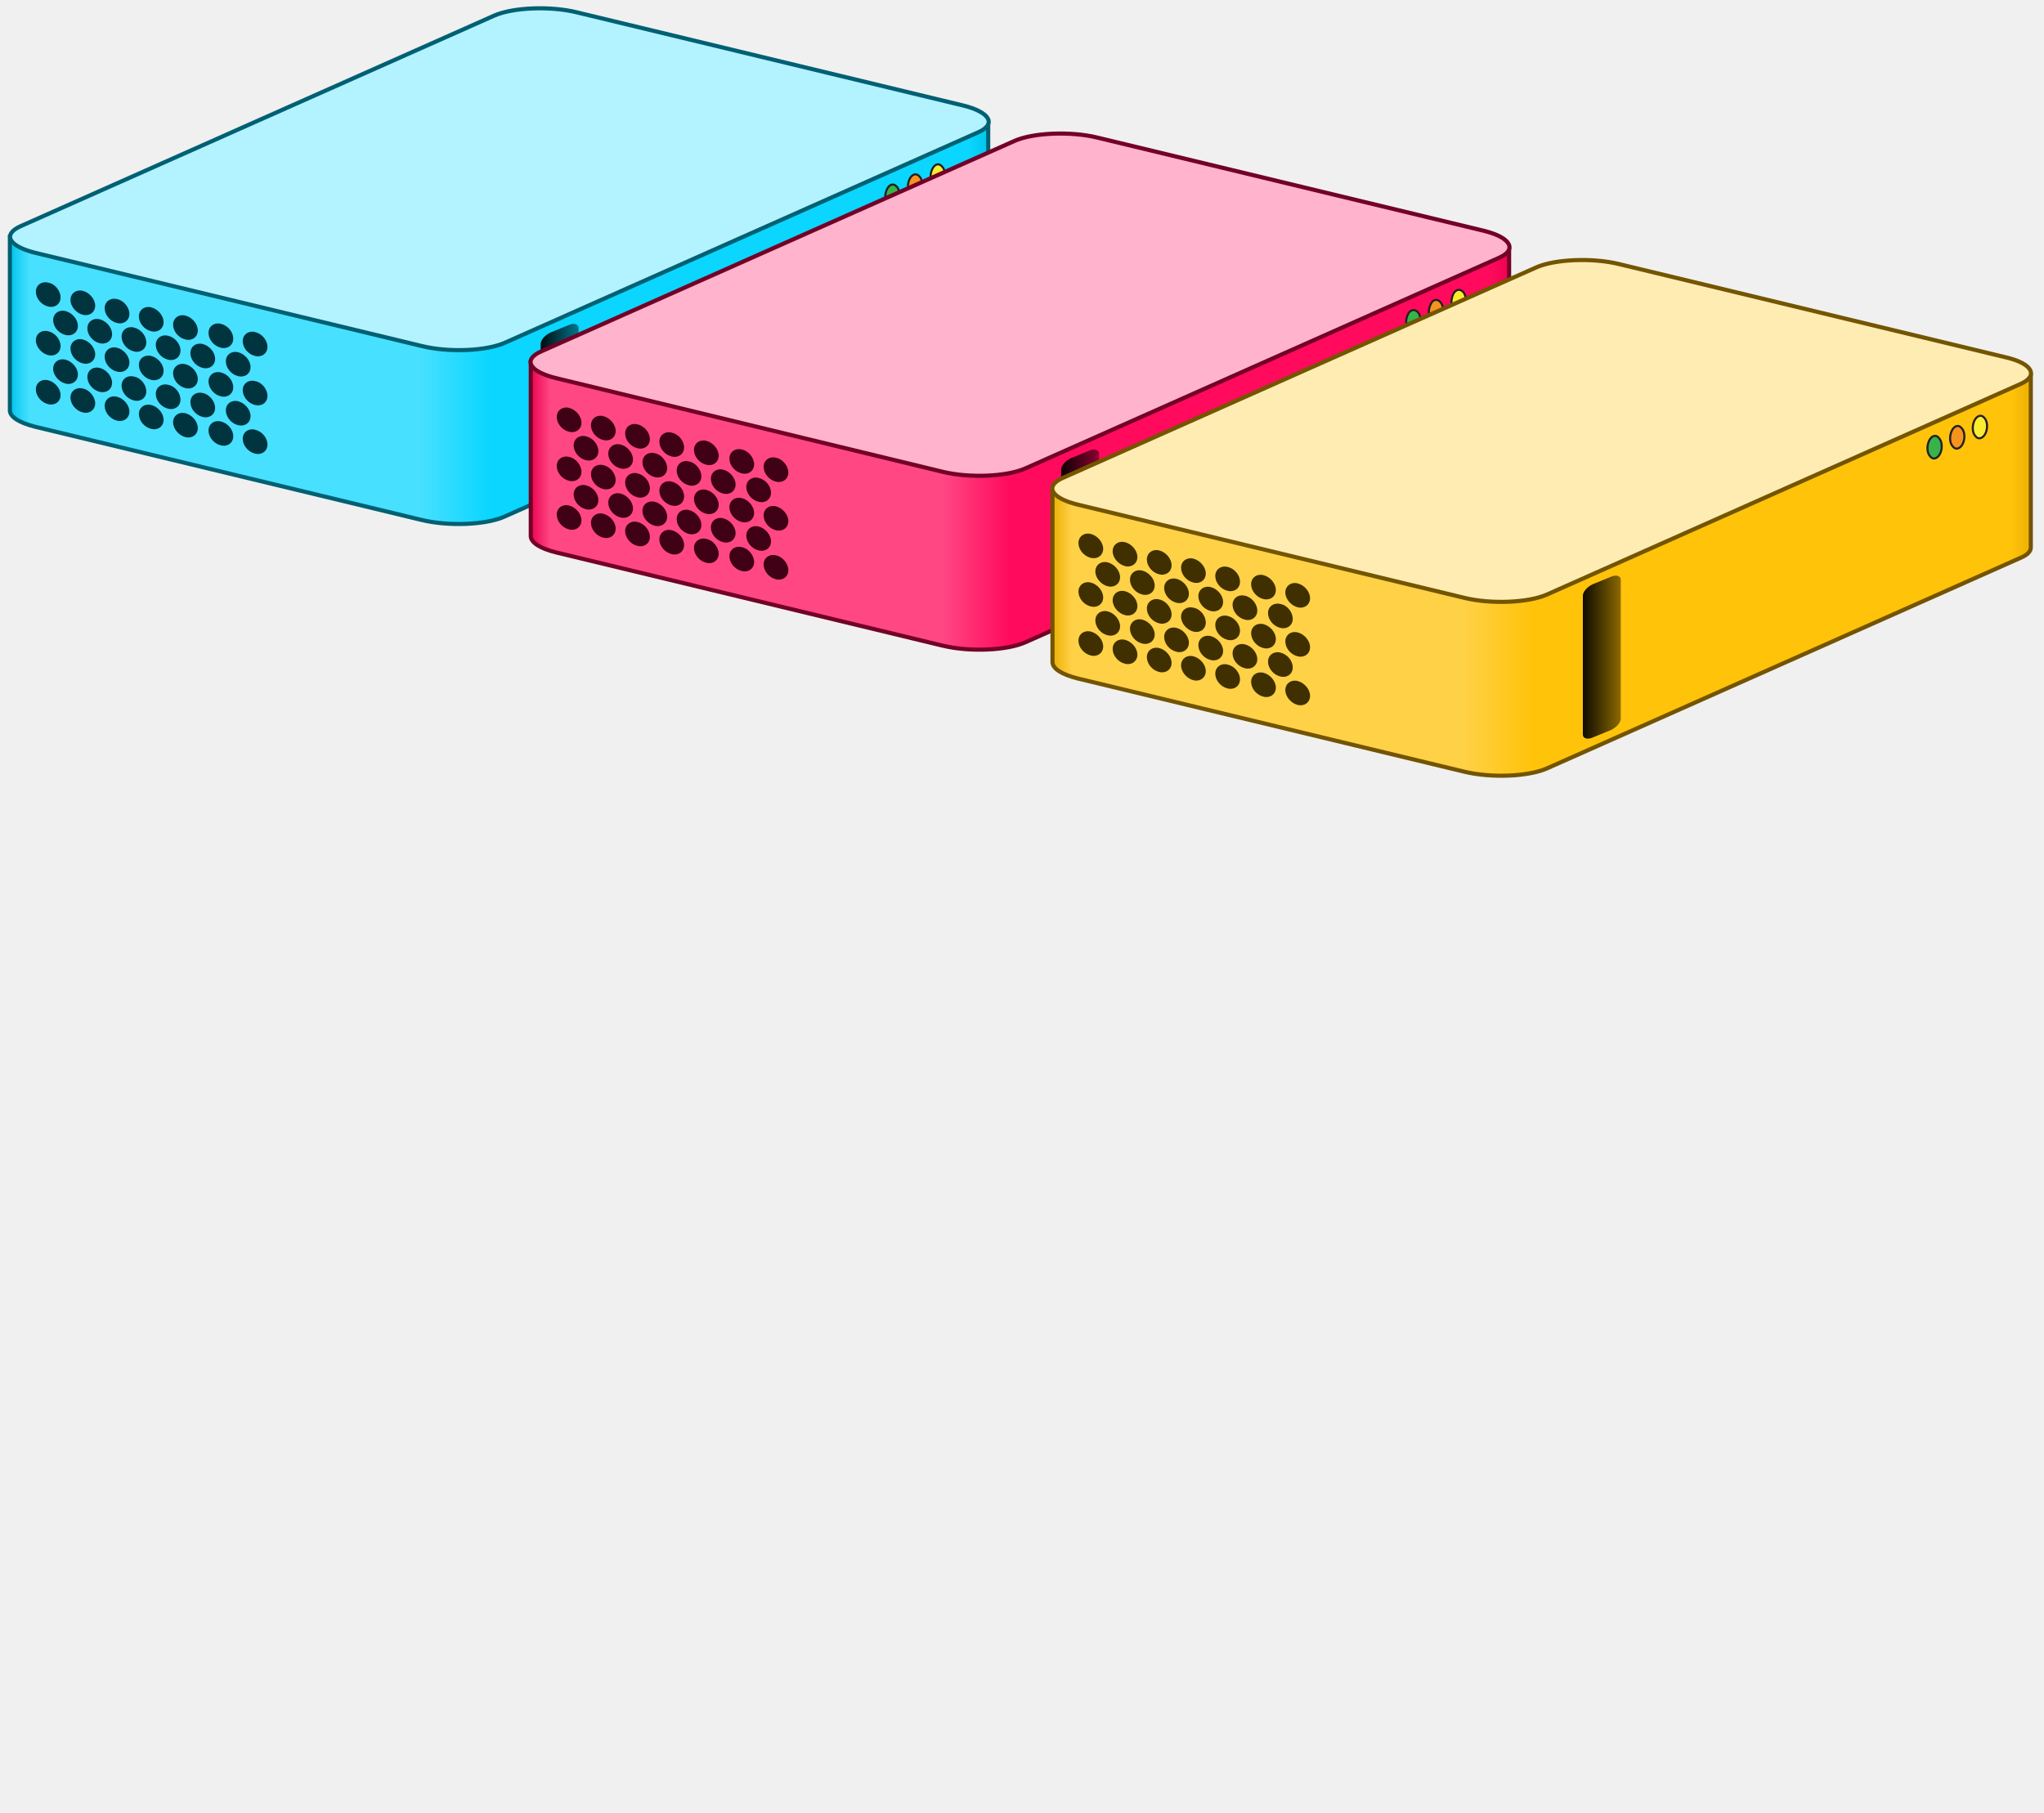
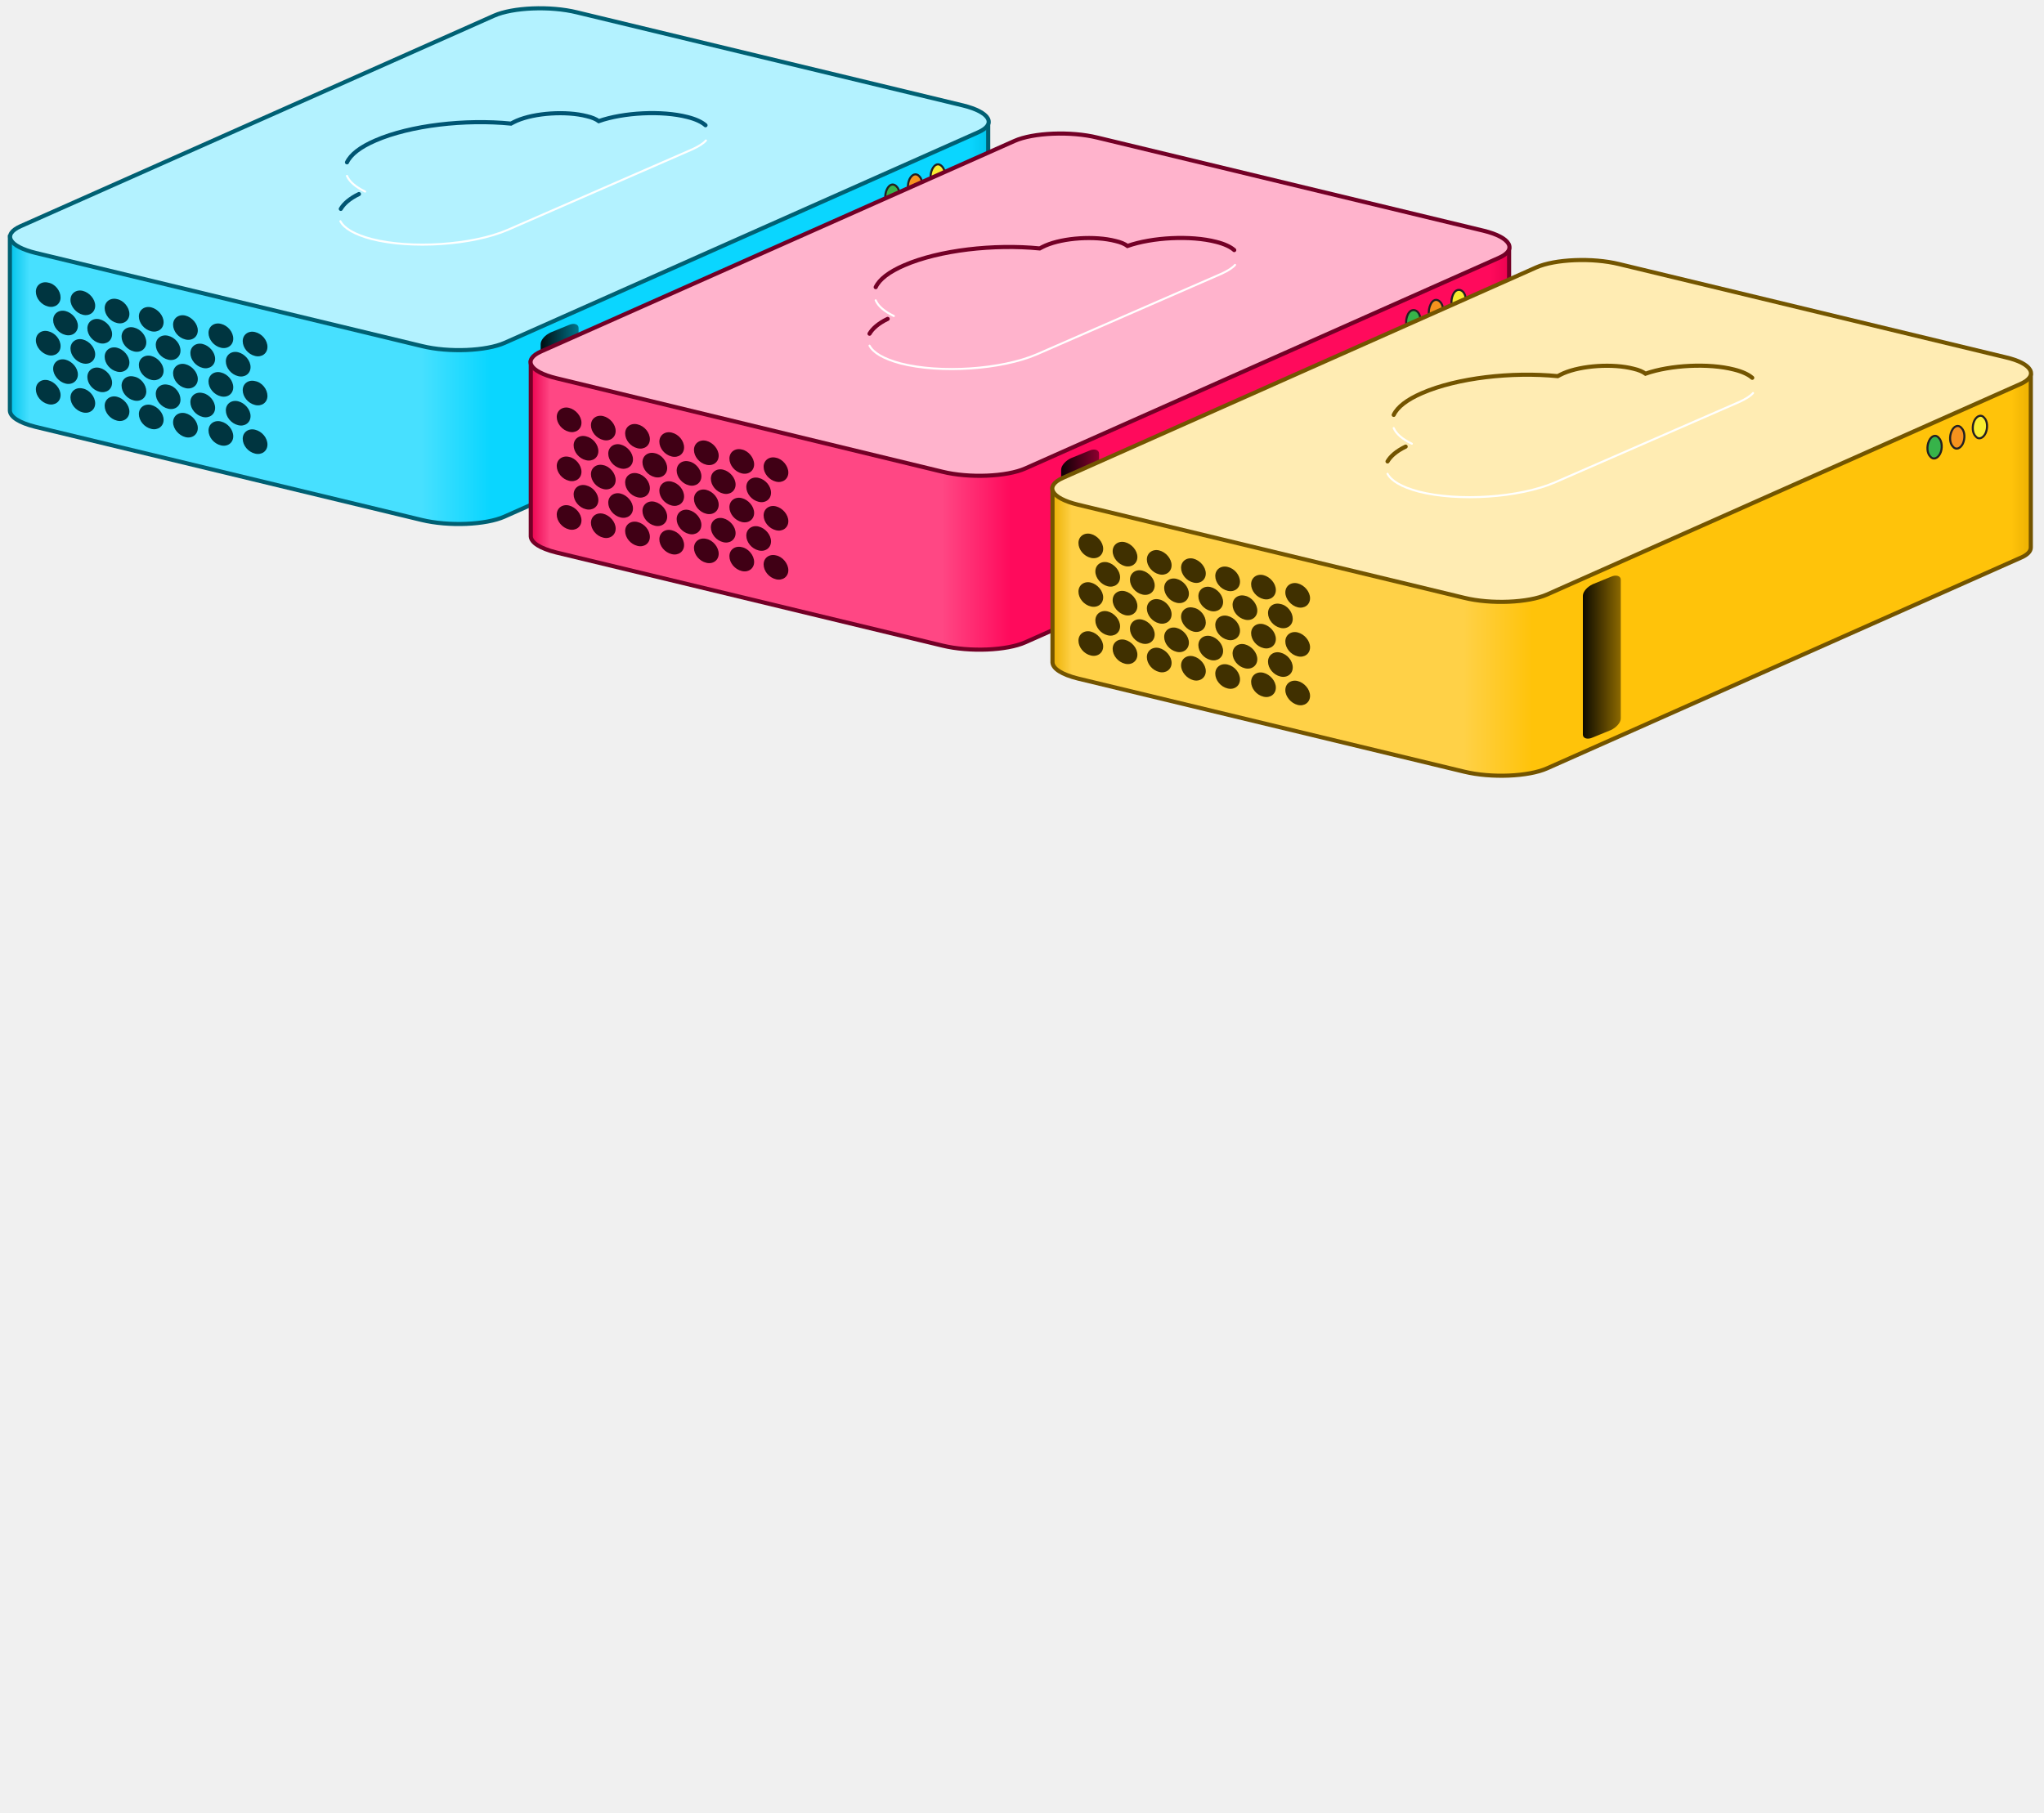
<svg xmlns="http://www.w3.org/2000/svg" version="1.1" x="0px" y="0px" viewBox="0 0 496 440" style="enable-background:new 0 0 496 440;" xml:space="preserve">
  <style type="text/css">
	.st4{fill:url(#SVGID_3_);stroke:#006073;stroke-miterlimit:10;}
	.st5{fill:#B3F2FF;stroke:#006073;stroke-miterlimit:10;}
	.st6{fill:#F9EC31;stroke:#231F20;stroke-width:0.5;stroke-miterlimit:10;}
	.st7{fill:#F6921E;stroke:#231F20;stroke-width:0.5;stroke-miterlimit:10;}
	.st8{fill:#37B34A;stroke:#231F20;stroke-width:0.5;stroke-miterlimit:10;}
	.st9{fill:url(#SVGID_4_);}
	.st10{fill:#003540;}
- 	.st11{fill:url(#SVGID_5_);stroke:#730026;stroke-miterlimit:10;}
- 	.st12{fill:#FFB3CC;stroke:#730026;stroke-miterlimit:10;}
- 	.st13{fill:url(#SVGID_6_);}
- 	.st14{fill:#400015;}
- 	.st15{fill:url(#SVGID_7_);stroke:#735400;stroke-miterlimit:10;}
- 	.st16{fill:#FFECB3;stroke:#735500;stroke-miterlimit:10;}
- 	.st17{fill:url(#SVGID_8_);}
- 	.st18{fill:#403000;}
+ 	.st11{fill:none;stroke:#005573;stroke-linecap:round;stroke-miterlimit:10;}
+ 	.st12{fill:none;stroke:#FFFFFF;stroke-width:0.5;stroke-linecap:round;stroke-miterlimit:10;}
+ 	.st13{fill:url(#SVGID_5_);stroke:#730026;stroke-miterlimit:10;}
+ 	.st14{fill:#FFB3CC;stroke:#730026;stroke-miterlimit:10;}
+ 	.st15{fill:url(#SVGID_6_);}
+ 	.st16{fill:#400015;}
+ 	.st17{fill:none;stroke:#730026;stroke-linecap:round;stroke-miterlimit:10;}
+ 	.st18{fill:url(#SVGID_7_);stroke:#735400;stroke-miterlimit:10;}
+ 	.st19{fill:#FFECB3;stroke:#735500;stroke-miterlimit:10;}
+ 	.st20{fill:url(#SVGID_8_);}
+ 	.st21{fill:#403000;}
+ 	.st22{fill:none;stroke:#735400;stroke-linecap:round;stroke-miterlimit:10;}
</style>
  <g id="server">
    <g>
      <linearGradient id="SVGID_3_" gradientUnits="userSpaceOnUse" x1="2.419" y1="70.417" x2="239.933" y2="70.417">
        <stop offset="0" style="stop-color:#02C4EB" />
        <stop offset="2.000000e-02" style="stop-color:#47E0FF" />
        <stop offset="0.42" style="stop-color:#47E0FF" />
        <stop offset="0.49" style="stop-color:#0AD6FF" />
        <stop offset="0.98" style="stop-color:#0AD6FF" />
        <stop offset="1" style="stop-color:#02C4EB" />
      </linearGradient>
      <path class="st4" d="M239.9,29.7l-18.2-0.2v4.9L140,14.6c-6.6-1.6-15.6-1.2-20.1,0.8L20.2,59.7v-2.2H2.4v36.4l0,5.8    c0.1,1.5,2.2,2.9,6.2,3.9l93.7,22.6c6.6,1.6,15.6,1.2,20.1-0.8l114.9-51.1c1.7-0.7,2.5-1.6,2.5-2.5l0-5.8V29.7z" />
      <path class="st5" d="M237.4,32.1L122.5,83.2c-4.5,2-13.6,2.4-20.1,0.8L8.7,61.4c-6.6-1.6-8.2-4.5-3.7-6.5L119.9,3.8    c4.5-2,13.6-2.4,20.1-0.8l93.7,22.6C240.2,27.2,241.9,30.1,237.4,32.1z" />
      <path class="st6" d="M226.2,41.1c-0.6,1.3-0.5,3,0.3,3.8c0.7,0.9,1.8,0.5,2.4-0.7c0.6-1.3,0.5-3-0.3-3.8    C227.8,39.5,226.8,39.8,226.2,41.1z" />
      <path class="st7" d="M220.7,43.5c-0.6,1.3-0.5,3,0.3,3.8c0.7,0.9,1.8,0.5,2.4-0.7s0.5-3-0.3-3.8C222.3,41.9,221.3,42.3,220.7,43.5    z" />
      <path class="st8" d="M215.2,46c-0.6,1.3-0.5,3,0.3,3.8c0.7,0.9,1.8,0.5,2.4-0.7c0.6-1.3,0.5-3-0.3-3.8    C216.8,44.4,215.8,44.7,215.2,46z" />
      <linearGradient id="SVGID_4_" gradientUnits="userSpaceOnUse" x1="131.142" y1="98.441" x2="140.376" y2="98.441">
        <stop offset="0" style="stop-color:#000B0D" />
        <stop offset="1" style="stop-color:#00758C" />
      </linearGradient>
      <path class="st9" d="M138,116.1l-4.4,1.8c-1.3,0.6-2.4,0.2-2.4-0.7V83.5c0-1,1.1-2.2,2.4-2.8l4.4-1.8c1.3-0.6,2.4-0.2,2.4,0.7    v33.7C140.4,114.3,139.3,115.6,138,116.1z" />
      <g>
        <path class="st10" d="M14.7,72.2c0,1.6-1.4,2.6-3,2.2c-1.7-0.4-3-2-3-3.6c0-1.6,1.4-2.6,3-2.2C13.4,68.9,14.7,70.6,14.7,72.2z" />
        <path class="st10" d="M14.7,84c0,1.6-1.4,2.6-3,2.2s-3-2-3-3.6c0-1.6,1.4-2.6,3-2.2C13.4,80.8,14.7,82.4,14.7,84z" />
        <path class="st10" d="M18.9,79.1c0,1.6-1.4,2.6-3,2.2c-1.7-0.4-3-2-3-3.6c0-1.6,1.4-2.6,3-2.2C17.5,75.9,18.9,77.5,18.9,79.1z" />
        <path class="st10" d="M23.1,74.2c0,1.6-1.4,2.6-3,2.2s-3-2-3-3.6s1.4-2.6,3-2.2S23.1,72.6,23.1,74.2z" />
        <path class="st10" d="M23.1,86c0,1.6-1.4,2.6-3,2.2c-1.7-0.4-3-2-3-3.6c0-1.6,1.4-2.6,3-2.2S23.1,84.4,23.1,86z" />
        <path class="st10" d="M27.2,81.1c0,1.6-1.4,2.6-3,2.2c-1.7-0.4-3-2-3-3.6c0-1.6,1.4-2.6,3-2.2C25.8,77.9,27.2,79.5,27.2,81.1z" />
        <path class="st10" d="M31.4,76.2c0,1.6-1.4,2.6-3,2.2c-1.7-0.4-3-2-3-3.6c0-1.6,1.4-2.6,3-2.2C30,72.9,31.4,74.6,31.4,76.2z" />
        <path class="st10" d="M31.4,88c0,1.6-1.4,2.6-3,2.2c-1.7-0.4-3-2-3-3.6c0-1.6,1.4-2.6,3-2.2C30,84.8,31.4,86.4,31.4,88z" />
        <path class="st10" d="M35.5,83.1c0,1.6-1.4,2.6-3,2.2c-1.7-0.4-3-2-3-3.6c0-1.6,1.4-2.6,3-2.2C34.2,79.9,35.5,81.5,35.5,83.1z" />
        <path class="st10" d="M39.7,78.2c0,1.6-1.4,2.6-3,2.2c-1.7-0.4-3-2-3-3.6c0-1.6,1.4-2.6,3-2.2C38.3,75,39.7,76.6,39.7,78.2z" />
        <path class="st10" d="M39.7,90c0,1.6-1.4,2.6-3,2.2c-1.7-0.4-3-2-3-3.6c0-1.6,1.4-2.6,3-2.2C38.3,86.8,39.7,88.4,39.7,90z" />
        <path class="st10" d="M43.8,85.1c0,1.6-1.4,2.6-3,2.2c-1.7-0.4-3-2-3-3.6c0-1.6,1.4-2.6,3-2.2C42.5,81.9,43.8,83.5,43.8,85.1z" />
        <path class="st10" d="M48,80.2c0,1.6-1.4,2.6-3,2.2c-1.7-0.4-3-2-3-3.6c0-1.6,1.4-2.6,3-2.2S48,78.6,48,80.2z" />
        <path class="st10" d="M48,92c0,1.6-1.4,2.6-3,2.2c-1.7-0.4-3-2-3-3.6c0-1.6,1.4-2.6,3-2.2C46.6,88.8,48,90.4,48,92z" />
        <path class="st10" d="M52.2,87.1c0,1.6-1.4,2.6-3,2.2c-1.7-0.4-3-2-3-3.6c0-1.6,1.4-2.6,3-2.2S52.2,85.5,52.2,87.1z" />
        <path class="st10" d="M14.7,95.9c0,1.6-1.4,2.6-3,2.2c-1.7-0.4-3-2-3-3.6c0-1.6,1.4-2.6,3-2.2S14.7,94.3,14.7,95.9z" />
        <path class="st10" d="M18.9,90.9c0,1.6-1.4,2.6-3,2.2s-3-2-3-3.6c0-1.6,1.4-2.6,3-2.2C17.5,87.7,18.9,89.3,18.9,90.9z" />
        <path class="st10" d="M23.1,97.9c0,1.6-1.4,2.6-3,2.2c-1.7-0.4-3-2-3-3.6c0-1.6,1.4-2.6,3-2.2C21.7,94.6,23.1,96.3,23.1,97.9z" />
        <path class="st10" d="M27.2,92.9c0,1.6-1.4,2.6-3,2.2c-1.7-0.4-3-2-3-3.6c0-1.6,1.4-2.6,3-2.2C25.8,89.7,27.2,91.3,27.2,92.9z" />
        <path class="st10" d="M31.4,99.9c0,1.6-1.4,2.6-3,2.2c-1.7-0.4-3-2-3-3.6s1.4-2.6,3-2.2C30,96.7,31.4,98.3,31.4,99.9z" />
        <path class="st10" d="M35.5,95c0,1.6-1.4,2.6-3,2.2c-1.7-0.4-3-2-3-3.6c0-1.6,1.4-2.6,3-2.2C34.2,91.7,35.5,93.4,35.5,95z" />
        <path class="st10" d="M39.7,101.9c0,1.6-1.4,2.6-3,2.2c-1.7-0.4-3-2-3-3.6c0-1.6,1.4-2.6,3-2.2C38.3,98.7,39.7,100.3,39.7,101.9z     " />
        <path class="st10" d="M43.8,97c0,1.6-1.4,2.6-3,2.2c-1.7-0.4-3-2-3-3.6s1.4-2.6,3-2.2C42.5,93.7,43.8,95.4,43.8,97z" />
        <path class="st10" d="M48,103.9c0,1.6-1.4,2.6-3,2.2s-3-2-3-3.6s1.4-2.6,3-2.2C46.6,100.7,48,102.3,48,103.9z" />
        <path class="st10" d="M52.2,99c0,1.6-1.4,2.6-3,2.2c-1.7-0.4-3-2-3-3.6c0-1.6,1.4-2.6,3-2.2C50.8,95.7,52.2,97.4,52.2,99z" />
        <path class="st10" d="M56.6,82.2c0,1.6-1.4,2.6-3,2.2c-1.7-0.4-3-2-3-3.6c0-1.6,1.4-2.6,3-2.2C55.3,79,56.6,80.6,56.6,82.2z" />
        <path class="st10" d="M56.6,94c0,1.6-1.4,2.6-3,2.2c-1.7-0.4-3-2-3-3.6c0-1.6,1.4-2.6,3-2.2C55.3,90.8,56.6,92.4,56.6,94z" />
        <path class="st10" d="M60.8,89.1c0,1.6-1.4,2.6-3,2.2c-1.7-0.4-3-2-3-3.6c0-1.6,1.4-2.6,3-2.2C59.4,85.9,60.8,87.5,60.8,89.1z" />
        <path class="st10" d="M64.9,84.2c0,1.6-1.4,2.6-3,2.2c-1.7-0.4-3-2-3-3.6c0-1.6,1.4-2.6,3-2.2C63.6,81,64.9,82.6,64.9,84.2z" />
        <path class="st10" d="M64.9,96.1c0,1.6-1.4,2.6-3,2.2c-1.7-0.4-3-2-3-3.6s1.4-2.6,3-2.2C63.6,92.8,64.9,94.5,64.9,96.1z" />
        <path class="st10" d="M56.6,105.9c0,1.6-1.4,2.6-3,2.2c-1.7-0.4-3-2-3-3.6s1.4-2.6,3-2.2C55.3,102.7,56.6,104.3,56.6,105.9z" />
        <path class="st10" d="M60.8,101c0,1.6-1.4,2.6-3,2.2c-1.7-0.4-3-2-3-3.6c0-1.6,1.4-2.6,3-2.2C59.4,97.8,60.8,99.4,60.8,101z" />
        <path class="st10" d="M64.9,107.9c0,1.6-1.4,2.6-3,2.2c-1.7-0.4-3-2-3-3.6c0-1.6,1.4-2.6,3-2.2C63.6,104.7,64.9,106.3,64.9,107.9     z" />
      </g>
+       <path class="st11" d="M171.2,30.4c-0.9-0.8-2.4-1.5-4.4-2c-6.2-1.6-15.5-1.1-21.5,1c-0.7-0.5-1.6-0.9-2.9-1.2    c-5-1.3-12.6-0.8-17,1.1c-0.5,0.2-1,0.5-1.4,0.7c-11.1-1.1-24.4,0.4-32.9,4.1c-3.7,1.6-6,3.4-6.9,5.3 M87.1,47.1    c-2.3,1.1-3.7,2.4-4.4,3.6" />
+       <path class="st12" d="M82.6,53.7c0.9,1.7,3.4,3.2,7.5,4.3c9.7,2.5,24.5,1.5,33.1-2.2l44.9-19.6c1.5-0.7,2.6-1.4,3.2-2.1     M84.2,42.7c0.6,1.4,2.1,2.7,4.4,3.8" />
    </g>
    <g>
      <linearGradient id="SVGID_5_" gradientUnits="userSpaceOnUse" x1="128.769" y1="100.873" x2="366.283" y2="100.873">
        <stop offset="0" style="stop-color:#EB0250" />
        <stop offset="2.000000e-02" style="stop-color:#FF4784" />
        <stop offset="0.42" style="stop-color:#FF4784" />
        <stop offset="0.49" style="stop-color:#FF0A5C" />
        <stop offset="0.98" style="stop-color:#FF0A5C" />
        <stop offset="1" style="stop-color:#EB0250" />
      </linearGradient>
-       <path class="st11" d="M366.3,60.1l-18.2-0.2v4.9l-81.8-19.7c-6.6-1.6-15.6-1.2-20.1,0.8l-99.6,44.3v-2.2h-17.8v36.4l0,5.8    c0.1,1.5,2.2,2.9,6.2,3.9l93.7,22.6c6.6,1.6,15.6,1.2,20.1-0.8l114.9-51.1c1.7-0.7,2.5-1.6,2.5-2.5l0-5.8V60.1z" />
-       <path class="st12" d="M363.7,62.6l-114.9,51.1c-4.5,2-13.6,2.4-20.1,0.8L135,91.8c-6.6-1.6-8.2-4.5-3.7-6.5l114.9-51.1    c4.5-2,13.6-2.4,20.1-0.8L360,56C366.6,57.6,368.3,60.6,363.7,62.6z" />
+       <path class="st13" d="M366.3,60.1l-18.2-0.2v4.9l-81.8-19.7c-6.6-1.6-15.6-1.2-20.1,0.8l-99.6,44.3v-2.2h-17.8v36.4l0,5.8    c0.1,1.5,2.2,2.9,6.2,3.9l93.7,22.6c6.6,1.6,15.6,1.2,20.1-0.8l114.9-51.1c1.7-0.7,2.5-1.6,2.5-2.5l0-5.8V60.1z" />
+       <path class="st14" d="M363.7,62.6l-114.9,51.1c-4.5,2-13.6,2.4-20.1,0.8L135,91.8c-6.6-1.6-8.2-4.5-3.7-6.5l114.9-51.1    c4.5-2,13.6-2.4,20.1-0.8L360,56C366.6,57.6,368.3,60.6,363.7,62.6z" />
      <path class="st6" d="M352.6,71.5c-0.6,1.3-0.5,3,0.3,3.8c0.7,0.9,1.8,0.5,2.4-0.7c0.6-1.3,0.5-3-0.3-3.8    C354.2,70,353.1,70.3,352.6,71.5z" />
      <path class="st7" d="M347.1,74c-0.6,1.3-0.5,3,0.3,3.8c0.7,0.9,1.8,0.5,2.4-0.7s0.5-3-0.3-3.8C348.7,72.4,347.6,72.7,347.1,74z" />
      <path class="st8" d="M341.6,76.4c-0.6,1.3-0.5,3,0.3,3.8c0.7,0.9,1.8,0.5,2.4-0.7c0.6-1.3,0.5-3-0.3-3.8    C343.2,74.9,342.1,75.2,341.6,76.4z" />
      <linearGradient id="SVGID_6_" gradientUnits="userSpaceOnUse" x1="257.492" y1="128.897" x2="266.726" y2="128.897">
        <stop offset="0" style="stop-color:#0D0004" />
        <stop offset="1" style="stop-color:#8C002F" />
      </linearGradient>
-       <path class="st13" d="M264.3,146.6l-4.4,1.8c-1.3,0.6-2.4,0.2-2.4-0.7V114c0-1,1.1-2.2,2.4-2.8l4.4-1.8c1.3-0.6,2.4-0.2,2.4,0.7    v33.7C266.7,144.8,265.6,146,264.3,146.6z" />
+       <path class="st15" d="M264.3,146.6l-4.4,1.8c-1.3,0.6-2.4,0.2-2.4-0.7V114c0-1,1.1-2.2,2.4-2.8l4.4-1.8c1.3-0.6,2.4-0.2,2.4,0.7    v33.7C266.7,144.8,265.6,146,264.3,146.6z" />
      <g>
-         <path class="st14" d="M141.1,102.6c0,1.6-1.4,2.6-3,2.2c-1.7-0.4-3-2-3-3.6s1.4-2.6,3-2.2C139.7,99.4,141.1,101,141.1,102.6z" />
-         <path class="st14" d="M141.1,114.5c0,1.6-1.4,2.6-3,2.2c-1.7-0.4-3-2-3-3.6c0-1.6,1.4-2.6,3-2.2     C139.7,111.2,141.1,112.9,141.1,114.5z" />
-         <path class="st14" d="M145.2,109.5c0,1.6-1.4,2.6-3,2.2c-1.7-0.4-3-2-3-3.6c0-1.6,1.4-2.6,3-2.2     C143.9,106.3,145.2,107.9,145.2,109.5z" />
-         <path class="st14" d="M149.4,104.6c0,1.6-1.4,2.6-3,2.2c-1.7-0.4-3-2-3-3.6c0-1.6,1.4-2.6,3-2.2C148,101.4,149.4,103,149.4,104.6     z" />
-         <path class="st14" d="M149.4,116.5c0,1.6-1.4,2.6-3,2.2c-1.7-0.4-3-2-3-3.6c0-1.6,1.4-2.6,3-2.2     C148,113.2,149.4,114.9,149.4,116.5z" />
-         <path class="st14" d="M153.6,111.5c0,1.6-1.4,2.6-3,2.2c-1.7-0.4-3-2-3-3.6c0-1.6,1.4-2.6,3-2.2     C152.2,108.3,153.6,109.9,153.6,111.5z" />
-         <path class="st14" d="M157.7,106.6c0,1.6-1.4,2.6-3,2.2c-1.7-0.4-3-2-3-3.6c0-1.6,1.4-2.6,3-2.2     C156.4,103.4,157.7,105,157.7,106.6z" />
-         <path class="st14" d="M157.7,118.5c0,1.6-1.4,2.6-3,2.2c-1.7-0.4-3-2-3-3.6s1.4-2.6,3-2.2C156.4,115.3,157.7,116.9,157.7,118.5z" />
-         <path class="st14" d="M161.9,113.6c0,1.6-1.4,2.6-3,2.2c-1.7-0.4-3-2-3-3.6c0-1.6,1.4-2.6,3-2.2     C160.5,110.3,161.9,112,161.9,113.6z" />
-         <path class="st14" d="M166,108.6c0,1.6-1.4,2.6-3,2.2c-1.7-0.4-3-2-3-3.6c0-1.6,1.4-2.6,3-2.2C164.7,105.4,166,107,166,108.6z" />
-         <path class="st14" d="M166,120.5c0,1.6-1.4,2.6-3,2.2c-1.7-0.4-3-2-3-3.6c0-1.6,1.4-2.6,3-2.2C164.7,117.3,166,118.9,166,120.5z" />
-         <path class="st14" d="M170.2,115.6c0,1.6-1.4,2.6-3,2.2c-1.7-0.4-3-2-3-3.6s1.4-2.6,3-2.2C168.8,112.3,170.2,114,170.2,115.6z" />
-         <path class="st14" d="M174.4,110.6c0,1.6-1.4,2.6-3,2.2c-1.7-0.4-3-2-3-3.6c0-1.6,1.4-2.6,3-2.2C173,107.4,174.4,109,174.4,110.6     z" />
-         <path class="st14" d="M174.4,122.5c0,1.6-1.4,2.6-3,2.2c-1.7-0.4-3-2-3-3.6s1.4-2.6,3-2.2C173,119.3,174.4,120.9,174.4,122.5z" />
-         <path class="st14" d="M178.5,117.6c0,1.6-1.4,2.6-3,2.2c-1.7-0.4-3-2-3-3.6c0-1.6,1.4-2.6,3-2.2     C177.1,114.4,178.5,116,178.5,117.6z" />
-         <path class="st14" d="M141.1,126.3c0,1.6-1.4,2.6-3,2.2c-1.7-0.4-3-2-3-3.6c0-1.6,1.4-2.6,3-2.2     C139.7,123.1,141.1,124.7,141.1,126.3z" />
-         <path class="st14" d="M145.2,121.4c0,1.6-1.4,2.6-3,2.2c-1.7-0.4-3-2-3-3.6s1.4-2.6,3-2.2C143.9,118.2,145.2,119.8,145.2,121.4z" />
-         <path class="st14" d="M149.4,128.3c0,1.6-1.4,2.6-3,2.2c-1.7-0.4-3-2-3-3.6s1.4-2.6,3-2.2C148,125.1,149.4,126.7,149.4,128.3z" />
-         <path class="st14" d="M153.6,123.4c0,1.6-1.4,2.6-3,2.2c-1.7-0.4-3-2-3-3.6c0-1.6,1.4-2.6,3-2.2     C152.2,120.2,153.6,121.8,153.6,123.4z" />
-         <path class="st14" d="M157.7,130.3c0,1.6-1.4,2.6-3,2.2c-1.7-0.4-3-2-3-3.6c0-1.6,1.4-2.6,3-2.2     C156.4,127.1,157.7,128.7,157.7,130.3z" />
-         <path class="st14" d="M161.9,125.4c0,1.6-1.4,2.6-3,2.2c-1.7-0.4-3-2-3-3.6s1.4-2.6,3-2.2C160.5,122.2,161.9,123.8,161.9,125.4z" />
-         <path class="st14" d="M166,132.3c0,1.6-1.4,2.6-3,2.2c-1.7-0.4-3-2-3-3.6c0-1.6,1.4-2.6,3-2.2C164.7,129.1,166,130.7,166,132.3z" />
-         <path class="st14" d="M170.2,127.4c0,1.6-1.4,2.6-3,2.2c-1.7-0.4-3-2-3-3.6c0-1.6,1.4-2.6,3-2.2     C168.8,124.2,170.2,125.8,170.2,127.4z" />
-         <path class="st14" d="M174.4,134.4c0,1.6-1.4,2.6-3,2.2c-1.7-0.4-3-2-3-3.6c0-1.6,1.4-2.6,3-2.2     C173,131.1,174.4,132.8,174.4,134.4z" />
-         <path class="st14" d="M178.5,129.4c0,1.6-1.4,2.6-3,2.2c-1.7-0.4-3-2-3-3.6s1.4-2.6,3-2.2C177.1,126.2,178.5,127.8,178.5,129.4z" />
-         <path class="st14" d="M183,112.7c0,1.6-1.4,2.6-3,2.2c-1.7-0.4-3-2-3-3.6c0-1.6,1.4-2.6,3-2.2C181.6,109.4,183,111.1,183,112.7z" />
-         <path class="st14" d="M183,124.5c0,1.6-1.4,2.6-3,2.2c-1.7-0.4-3-2-3-3.6s1.4-2.6,3-2.2C181.6,121.3,183,122.9,183,124.5z" />
-         <path class="st14" d="M187.1,119.6c0,1.6-1.4,2.6-3,2.2c-1.7-0.4-3-2-3-3.6c0-1.6,1.4-2.6,3-2.2     C185.8,116.4,187.1,118,187.1,119.6z" />
-         <path class="st14" d="M191.3,114.7c0,1.6-1.4,2.6-3,2.2c-1.7-0.4-3-2-3-3.6c0-1.6,1.4-2.6,3-2.2     C189.9,111.4,191.3,113.1,191.3,114.7z" />
-         <path class="st14" d="M191.3,126.5c0,1.6-1.4,2.6-3,2.2c-1.7-0.4-3-2-3-3.6c0-1.6,1.4-2.6,3-2.2     C189.9,123.3,191.3,124.9,191.3,126.5z" />
-         <path class="st14" d="M183,136.4c0,1.6-1.4,2.6-3,2.2c-1.7-0.4-3-2-3-3.6s1.4-2.6,3-2.2C181.6,133.1,183,134.8,183,136.4z" />
-         <path class="st14" d="M187.1,131.4c0,1.6-1.4,2.6-3,2.2c-1.7-0.4-3-2-3-3.6s1.4-2.6,3-2.2S187.1,129.8,187.1,131.4z" />
-         <path class="st14" d="M191.3,138.4c0,1.6-1.4,2.6-3,2.2c-1.7-0.4-3-2-3-3.6s1.4-2.6,3-2.2C189.9,135.1,191.3,136.8,191.3,138.4z" />
+         <path class="st16" d="M141.1,102.6c0,1.6-1.4,2.6-3,2.2c-1.7-0.4-3-2-3-3.6s1.4-2.6,3-2.2C139.7,99.4,141.1,101,141.1,102.6z" />
+         <path class="st16" d="M141.1,114.5c0,1.6-1.4,2.6-3,2.2c-1.7-0.4-3-2-3-3.6c0-1.6,1.4-2.6,3-2.2     C139.7,111.2,141.1,112.9,141.1,114.5z" />
+         <path class="st16" d="M145.2,109.5c0,1.6-1.4,2.6-3,2.2c-1.7-0.4-3-2-3-3.6c0-1.6,1.4-2.6,3-2.2     C143.9,106.3,145.2,107.9,145.2,109.5z" />
+         <path class="st16" d="M149.4,104.6c0,1.6-1.4,2.6-3,2.2c-1.7-0.4-3-2-3-3.6c0-1.6,1.4-2.6,3-2.2C148,101.4,149.4,103,149.4,104.6     z" />
+         <path class="st16" d="M149.4,116.5c0,1.6-1.4,2.6-3,2.2c-1.7-0.4-3-2-3-3.6c0-1.6,1.4-2.6,3-2.2     C148,113.2,149.4,114.9,149.4,116.5z" />
+         <path class="st16" d="M153.6,111.5c0,1.6-1.4,2.6-3,2.2c-1.7-0.4-3-2-3-3.6c0-1.6,1.4-2.6,3-2.2     C152.2,108.3,153.6,109.9,153.6,111.5z" />
+         <path class="st16" d="M157.7,106.6c0,1.6-1.4,2.6-3,2.2c-1.7-0.4-3-2-3-3.6c0-1.6,1.4-2.6,3-2.2     C156.4,103.4,157.7,105,157.7,106.6z" />
+         <path class="st16" d="M157.7,118.5c0,1.6-1.4,2.6-3,2.2c-1.7-0.4-3-2-3-3.6s1.4-2.6,3-2.2C156.4,115.3,157.7,116.9,157.7,118.5z" />
+         <path class="st16" d="M161.9,113.6c0,1.6-1.4,2.6-3,2.2c-1.7-0.4-3-2-3-3.6c0-1.6,1.4-2.6,3-2.2     C160.5,110.3,161.9,112,161.9,113.6z" />
+         <path class="st16" d="M166,108.6c0,1.6-1.4,2.6-3,2.2c-1.7-0.4-3-2-3-3.6c0-1.6,1.4-2.6,3-2.2C164.7,105.4,166,107,166,108.6z" />
+         <path class="st16" d="M166,120.5c0,1.6-1.4,2.6-3,2.2c-1.7-0.4-3-2-3-3.6c0-1.6,1.4-2.6,3-2.2C164.7,117.3,166,118.9,166,120.5z" />
+         <path class="st16" d="M170.2,115.6c0,1.6-1.4,2.6-3,2.2c-1.7-0.4-3-2-3-3.6s1.4-2.6,3-2.2C168.8,112.3,170.2,114,170.2,115.6z" />
+         <path class="st16" d="M174.4,110.6c0,1.6-1.4,2.6-3,2.2c-1.7-0.4-3-2-3-3.6c0-1.6,1.4-2.6,3-2.2C173,107.4,174.4,109,174.4,110.6     z" />
+         <path class="st16" d="M174.4,122.5c0,1.6-1.4,2.6-3,2.2c-1.7-0.4-3-2-3-3.6s1.4-2.6,3-2.2C173,119.3,174.4,120.9,174.4,122.5z" />
+         <path class="st16" d="M178.5,117.6c0,1.6-1.4,2.6-3,2.2c-1.7-0.4-3-2-3-3.6c0-1.6,1.4-2.6,3-2.2     C177.1,114.4,178.5,116,178.5,117.6z" />
+         <path class="st16" d="M141.1,126.3c0,1.6-1.4,2.6-3,2.2c-1.7-0.4-3-2-3-3.6c0-1.6,1.4-2.6,3-2.2     C139.7,123.1,141.1,124.7,141.1,126.3z" />
+         <path class="st16" d="M145.2,121.4c0,1.6-1.4,2.6-3,2.2c-1.7-0.4-3-2-3-3.6s1.4-2.6,3-2.2C143.9,118.2,145.2,119.8,145.2,121.4z" />
+         <path class="st16" d="M149.4,128.3c0,1.6-1.4,2.6-3,2.2c-1.7-0.4-3-2-3-3.6s1.4-2.6,3-2.2C148,125.1,149.4,126.7,149.4,128.3z" />
+         <path class="st16" d="M153.6,123.4c0,1.6-1.4,2.6-3,2.2c-1.7-0.4-3-2-3-3.6c0-1.6,1.4-2.6,3-2.2     C152.2,120.2,153.6,121.8,153.6,123.4z" />
+         <path class="st16" d="M157.7,130.3c0,1.6-1.4,2.6-3,2.2c-1.7-0.4-3-2-3-3.6c0-1.6,1.4-2.6,3-2.2     C156.4,127.1,157.7,128.7,157.7,130.3z" />
+         <path class="st16" d="M161.9,125.4c0,1.6-1.4,2.6-3,2.2c-1.7-0.4-3-2-3-3.6s1.4-2.6,3-2.2C160.5,122.2,161.9,123.8,161.9,125.4z" />
+         <path class="st16" d="M166,132.3c0,1.6-1.4,2.6-3,2.2c-1.7-0.4-3-2-3-3.6c0-1.6,1.4-2.6,3-2.2C164.7,129.1,166,130.7,166,132.3z" />
+         <path class="st16" d="M170.2,127.4c0,1.6-1.4,2.6-3,2.2c-1.7-0.4-3-2-3-3.6c0-1.6,1.4-2.6,3-2.2     C168.8,124.2,170.2,125.8,170.2,127.4z" />
+         <path class="st16" d="M174.4,134.4c0,1.6-1.4,2.6-3,2.2c-1.7-0.4-3-2-3-3.6c0-1.6,1.4-2.6,3-2.2     C173,131.1,174.4,132.8,174.4,134.4z" />
+         <path class="st16" d="M178.5,129.4c0,1.6-1.4,2.6-3,2.2c-1.7-0.4-3-2-3-3.6s1.4-2.6,3-2.2C177.1,126.2,178.5,127.8,178.5,129.4z" />
+         <path class="st16" d="M183,112.7c0,1.6-1.4,2.6-3,2.2c-1.7-0.4-3-2-3-3.6c0-1.6,1.4-2.6,3-2.2C181.6,109.4,183,111.1,183,112.7z" />
+         <path class="st16" d="M183,124.5c0,1.6-1.4,2.6-3,2.2c-1.7-0.4-3-2-3-3.6s1.4-2.6,3-2.2C181.6,121.3,183,122.9,183,124.5z" />
+         <path class="st16" d="M187.1,119.6c0,1.6-1.4,2.6-3,2.2c-1.7-0.4-3-2-3-3.6c0-1.6,1.4-2.6,3-2.2     C185.8,116.4,187.1,118,187.1,119.6z" />
+         <path class="st16" d="M191.3,114.7c0,1.6-1.4,2.6-3,2.2c-1.7-0.4-3-2-3-3.6c0-1.6,1.4-2.6,3-2.2     C189.9,111.4,191.3,113.1,191.3,114.7z" />
+         <path class="st16" d="M191.3,126.5c0,1.6-1.4,2.6-3,2.2c-1.7-0.4-3-2-3-3.6c0-1.6,1.4-2.6,3-2.2     C189.9,123.3,191.3,124.9,191.3,126.5z" />
+         <path class="st16" d="M183,136.4c0,1.6-1.4,2.6-3,2.2c-1.7-0.4-3-2-3-3.6s1.4-2.6,3-2.2C181.6,133.1,183,134.8,183,136.4z" />
+         <path class="st16" d="M187.1,131.4c0,1.6-1.4,2.6-3,2.2c-1.7-0.4-3-2-3-3.6s1.4-2.6,3-2.2S187.1,129.8,187.1,131.4z" />
+         <path class="st16" d="M191.3,138.4c0,1.6-1.4,2.6-3,2.2c-1.7-0.4-3-2-3-3.6s1.4-2.6,3-2.2C189.9,135.1,191.3,136.8,191.3,138.4z" />
      </g>
+       <path class="st17" d="M299.5,60.7c-0.9-0.8-2.4-1.5-4.4-2c-6.2-1.6-15.5-1.1-21.5,1c-0.7-0.5-1.6-0.9-2.9-1.2    c-5-1.3-12.6-0.8-17,1.1c-0.5,0.2-1,0.5-1.4,0.7c-11.1-1.1-24.4,0.4-32.9,4.1c-3.7,1.6-6,3.4-6.9,5.3 M215.4,77.4    c-2.3,1.1-3.7,2.4-4.4,3.6" />
+       <path class="st12" d="M211,83.9c0.9,1.7,3.4,3.2,7.5,4.3c9.7,2.5,24.5,1.5,33.1-2.2l44.9-19.6c1.5-0.7,2.6-1.4,3.2-2.1     M212.5,72.9c0.6,1.4,2.1,2.7,4.4,3.8" />
    </g>
    <g>
      <linearGradient id="SVGID_7_" gradientUnits="userSpaceOnUse" x1="255.355" y1="131.453" x2="492.869" y2="131.453">
        <stop offset="0" style="stop-color:#EBB002" />
        <stop offset="2.000000e-02" style="stop-color:#FFD147" />
        <stop offset="0.42" style="stop-color:#FFD147" />
        <stop offset="0.49" style="stop-color:#FFC30A" />
        <stop offset="0.98" style="stop-color:#FFC30A" />
        <stop offset="1" style="stop-color:#EBB002" />
      </linearGradient>
-       <path class="st15" d="M492.9,90.7l-18.2-0.2v4.9l-81.8-19.7c-6.6-1.6-15.6-1.2-20.1,0.8l-99.6,44.3v-2.2h-17.8v36.4l0,5.8    c0.1,1.5,2.2,2.9,6.2,3.9l93.7,22.6c6.6,1.6,15.6,1.2,20.1-0.8l114.9-51.1c1.7-0.7,2.5-1.6,2.5-2.5l0-5.8V90.7z" />
-       <path class="st16" d="M490.3,93.2l-114.9,51.1c-4.5,2-13.6,2.4-20.1,0.8l-93.7-22.6c-6.6-1.6-8.2-4.5-3.7-6.5l114.9-51.1    c4.5-2,13.6-2.4,20.1-0.8l93.7,22.6C493.2,88.2,494.8,91.2,490.3,93.2z" />
+       <path class="st18" d="M492.9,90.7l-18.2-0.2v4.9l-81.8-19.7c-6.6-1.6-15.6-1.2-20.1,0.8l-99.6,44.3v-2.2h-17.8v36.4l0,5.8    c0.1,1.5,2.2,2.9,6.2,3.9l93.7,22.6c6.6,1.6,15.6,1.2,20.1-0.8l114.9-51.1c1.7-0.7,2.5-1.6,2.5-2.5l0-5.8V90.7z" />
+       <path class="st19" d="M490.3,93.2l-114.9,51.1c-4.5,2-13.6,2.4-20.1,0.8l-93.7-22.6c-6.6-1.6-8.2-4.5-3.7-6.5l114.9-51.1    c4.5-2,13.6-2.4,20.1-0.8l93.7,22.6C493.2,88.2,494.8,91.2,490.3,93.2z" />
      <path class="st6" d="M479.1,102.1c-0.6,1.3-0.5,3,0.3,3.8c0.7,0.9,1.8,0.5,2.4-0.7c0.6-1.3,0.5-3-0.3-3.8    C480.8,100.5,479.7,100.9,479.1,102.1z" />
      <path class="st7" d="M473.6,104.6c-0.6,1.3-0.5,3,0.3,3.8c0.7,0.9,1.8,0.5,2.4-0.7c0.6-1.3,0.5-3-0.3-3.8    C475.3,103,474.2,103.3,473.6,104.6z" />
      <path class="st8" d="M468.1,107c-0.6,1.3-0.5,3,0.3,3.8c0.7,0.9,1.8,0.5,2.4-0.7s0.5-3-0.3-3.8C469.8,105.4,468.7,105.7,468.1,107    z" />
      <linearGradient id="SVGID_8_" gradientUnits="userSpaceOnUse" x1="384.078" y1="159.477" x2="393.312" y2="159.477">
        <stop offset="0" style="stop-color:#0D0A00" />
        <stop offset="1" style="stop-color:#8C6900" />
      </linearGradient>
-       <path class="st17" d="M390.9,177.2l-4.4,1.8c-1.3,0.6-2.4,0.2-2.4-0.7v-33.7c0-1,1.1-2.2,2.4-2.8l4.4-1.8c1.3-0.6,2.4-0.2,2.4,0.7    v33.7C393.3,175.4,392.2,176.6,390.9,177.2z" />
+       <path class="st20" d="M390.9,177.2l-4.4,1.8c-1.3,0.6-2.4,0.2-2.4-0.7v-33.7c0-1,1.1-2.2,2.4-2.8l4.4-1.8c1.3-0.6,2.4-0.2,2.4,0.7    v33.7C393.3,175.4,392.2,176.6,390.9,177.2z" />
      <g>
-         <path class="st18" d="M267.7,133.2c0,1.6-1.4,2.6-3,2.2c-1.7-0.4-3-2-3-3.6s1.4-2.6,3-2.2C266.3,130,267.7,131.6,267.7,133.2z" />
-         <path class="st18" d="M267.7,145c0,1.6-1.4,2.6-3,2.2c-1.7-0.4-3-2-3-3.6s1.4-2.6,3-2.2C266.3,141.8,267.7,143.4,267.7,145z" />
-         <path class="st18" d="M271.8,140.1c0,1.6-1.4,2.6-3,2.2s-3-2-3-3.6s1.4-2.6,3-2.2S271.8,138.5,271.8,140.1z" />
-         <path class="st18" d="M276,135.2c0,1.6-1.4,2.6-3,2.2s-3-2-3-3.6c0-1.6,1.4-2.6,3-2.2C274.6,132,276,133.6,276,135.2z" />
-         <path class="st18" d="M276,147.1c0,1.6-1.4,2.6-3,2.2s-3-2-3-3.6s1.4-2.6,3-2.2S276,145.5,276,147.1z" />
-         <path class="st18" d="M280.2,142.1c0,1.6-1.4,2.6-3,2.2c-1.7-0.4-3-2-3-3.6c0-1.6,1.4-2.6,3-2.2     C278.8,138.9,280.2,140.5,280.2,142.1z" />
-         <path class="st18" d="M284.3,137.2c0,1.6-1.4,2.6-3,2.2c-1.7-0.4-3-2-3-3.6s1.4-2.6,3-2.2C282.9,134,284.3,135.6,284.3,137.2z" />
-         <path class="st18" d="M284.3,149.1c0,1.6-1.4,2.6-3,2.2c-1.7-0.4-3-2-3-3.6c0-1.6,1.4-2.6,3-2.2     C282.9,145.8,284.3,147.5,284.3,149.1z" />
-         <path class="st18" d="M288.5,144.1c0,1.6-1.4,2.6-3,2.2c-1.7-0.4-3-2-3-3.6c0-1.6,1.4-2.6,3-2.2     C287.1,140.9,288.5,142.5,288.5,144.1z" />
-         <path class="st18" d="M292.6,139.2c0,1.6-1.4,2.6-3,2.2c-1.7-0.4-3-2-3-3.6s1.4-2.6,3-2.2S292.6,137.6,292.6,139.2z" />
-         <path class="st18" d="M292.6,151.1c0,1.6-1.4,2.6-3,2.2s-3-2-3-3.6c0-1.6,1.4-2.6,3-2.2C291.3,147.8,292.6,149.5,292.6,151.1z" />
-         <path class="st18" d="M296.8,146.1c0,1.6-1.4,2.6-3,2.2c-1.7-0.4-3-2-3-3.6s1.4-2.6,3-2.2C295.4,142.9,296.8,144.5,296.8,146.1z" />
-         <path class="st18" d="M300.9,141.2c0,1.6-1.4,2.6-3,2.2c-1.7-0.4-3-2-3-3.6s1.4-2.6,3-2.2C299.6,138,300.9,139.6,300.9,141.2z" />
-         <path class="st18" d="M300.9,153.1c0,1.6-1.4,2.6-3,2.2c-1.7-0.4-3-2-3-3.6s1.4-2.6,3-2.2C299.6,149.9,300.9,151.5,300.9,153.1z" />
-         <path class="st18" d="M305.1,148.2c0,1.6-1.4,2.6-3,2.2c-1.7-0.4-3-2-3-3.6s1.4-2.6,3-2.2C303.7,144.9,305.1,146.6,305.1,148.2z" />
-         <path class="st18" d="M267.7,156.9c0,1.6-1.4,2.6-3,2.2c-1.7-0.4-3-2-3-3.6c0-1.6,1.4-2.6,3-2.2     C266.3,153.7,267.7,155.3,267.7,156.9z" />
-         <path class="st18" d="M271.8,152c0,1.6-1.4,2.6-3,2.2c-1.7-0.4-3-2-3-3.6s1.4-2.6,3-2.2S271.8,150.4,271.8,152z" />
-         <path class="st18" d="M276,158.9c0,1.6-1.4,2.6-3,2.2c-1.7-0.4-3-2-3-3.6s1.4-2.6,3-2.2S276,157.3,276,158.9z" />
-         <path class="st18" d="M280.2,154c0,1.6-1.4,2.6-3,2.2c-1.7-0.4-3-2-3-3.6s1.4-2.6,3-2.2C278.8,150.8,280.2,152.4,280.2,154z" />
-         <path class="st18" d="M284.3,160.9c0,1.6-1.4,2.6-3,2.2c-1.7-0.4-3-2-3-3.6s1.4-2.6,3-2.2C282.9,157.7,284.3,159.3,284.3,160.9z" />
-         <path class="st18" d="M288.5,156c0,1.6-1.4,2.6-3,2.2c-1.7-0.4-3-2-3-3.6c0-1.6,1.4-2.6,3-2.2C287.1,152.8,288.5,154.4,288.5,156     z" />
-         <path class="st18" d="M292.6,162.9c0,1.6-1.4,2.6-3,2.2s-3-2-3-3.6s1.4-2.6,3-2.2S292.6,161.3,292.6,162.9z" />
-         <path class="st18" d="M296.8,158c0,1.6-1.4,2.6-3,2.2c-1.7-0.4-3-2-3-3.6c0-1.6,1.4-2.6,3-2.2C295.4,154.8,296.8,156.4,296.8,158     z" />
-         <path class="st18" d="M300.9,164.9c0,1.6-1.4,2.6-3,2.2c-1.7-0.4-3-2-3-3.6c0-1.6,1.4-2.6,3-2.2     C299.6,161.7,300.9,163.3,300.9,164.9z" />
-         <path class="st18" d="M305.1,160c0,1.6-1.4,2.6-3,2.2c-1.7-0.4-3-2-3-3.6s1.4-2.6,3-2.2C303.7,156.8,305.1,158.4,305.1,160z" />
-         <path class="st18" d="M309.6,143.2c0,1.6-1.4,2.6-3,2.2c-1.7-0.4-3-2-3-3.6s1.4-2.6,3-2.2C308.2,140,309.6,141.6,309.6,143.2z" />
-         <path class="st18" d="M309.6,155.1c0,1.6-1.4,2.6-3,2.2c-1.7-0.4-3-2-3-3.6s1.4-2.6,3-2.2C308.2,151.9,309.6,153.5,309.6,155.1z" />
-         <path class="st18" d="M313.7,150.2c0,1.6-1.4,2.6-3,2.2c-1.7-0.4-3-2-3-3.6s1.4-2.6,3-2.2C312.4,146.9,313.7,148.6,313.7,150.2z" />
-         <path class="st18" d="M317.9,145.2c0,1.6-1.4,2.6-3,2.2s-3-2-3-3.6c0-1.6,1.4-2.6,3-2.2C316.5,142,317.9,143.6,317.9,145.2z" />
-         <path class="st18" d="M317.9,157.1c0,1.6-1.4,2.6-3,2.2c-1.7-0.4-3-2-3-3.6s1.4-2.6,3-2.2S317.9,155.5,317.9,157.1z" />
-         <path class="st18" d="M309.6,166.9c0,1.6-1.4,2.6-3,2.2c-1.7-0.4-3-2-3-3.6c0-1.6,1.4-2.6,3-2.2     C308.2,163.7,309.6,165.3,309.6,166.9z" />
-         <path class="st18" d="M313.7,162c0,1.6-1.4,2.6-3,2.2c-1.7-0.4-3-2-3-3.6s1.4-2.6,3-2.2C312.4,158.8,313.7,160.4,313.7,162z" />
-         <path class="st18" d="M317.9,168.9c0,1.6-1.4,2.6-3,2.2s-3-2-3-3.6s1.4-2.6,3-2.2S317.9,167.3,317.9,168.9z" />
+         <path class="st21" d="M267.7,133.2c0,1.6-1.4,2.6-3,2.2c-1.7-0.4-3-2-3-3.6s1.4-2.6,3-2.2C266.3,130,267.7,131.6,267.7,133.2z" />
+         <path class="st21" d="M267.7,145c0,1.6-1.4,2.6-3,2.2c-1.7-0.4-3-2-3-3.6s1.4-2.6,3-2.2C266.3,141.8,267.7,143.4,267.7,145z" />
+         <path class="st21" d="M271.8,140.1c0,1.6-1.4,2.6-3,2.2s-3-2-3-3.6s1.4-2.6,3-2.2S271.8,138.5,271.8,140.1z" />
+         <path class="st21" d="M276,135.2c0,1.6-1.4,2.6-3,2.2s-3-2-3-3.6c0-1.6,1.4-2.6,3-2.2C274.6,132,276,133.6,276,135.2z" />
+         <path class="st21" d="M276,147.1c0,1.6-1.4,2.6-3,2.2s-3-2-3-3.6s1.4-2.6,3-2.2S276,145.5,276,147.1z" />
+         <path class="st21" d="M280.2,142.1c0,1.6-1.4,2.6-3,2.2c-1.7-0.4-3-2-3-3.6c0-1.6,1.4-2.6,3-2.2     C278.8,138.9,280.2,140.5,280.2,142.1z" />
+         <path class="st21" d="M284.3,137.2c0,1.6-1.4,2.6-3,2.2c-1.7-0.4-3-2-3-3.6s1.4-2.6,3-2.2C282.9,134,284.3,135.6,284.3,137.2z" />
+         <path class="st21" d="M284.3,149.1c0,1.6-1.4,2.6-3,2.2c-1.7-0.4-3-2-3-3.6c0-1.6,1.4-2.6,3-2.2     C282.9,145.8,284.3,147.5,284.3,149.1z" />
+         <path class="st21" d="M288.5,144.1c0,1.6-1.4,2.6-3,2.2c-1.7-0.4-3-2-3-3.6c0-1.6,1.4-2.6,3-2.2     C287.1,140.9,288.5,142.5,288.5,144.1z" />
+         <path class="st21" d="M292.6,139.2c0,1.6-1.4,2.6-3,2.2c-1.7-0.4-3-2-3-3.6s1.4-2.6,3-2.2S292.6,137.6,292.6,139.2z" />
+         <path class="st21" d="M292.6,151.1c0,1.6-1.4,2.6-3,2.2s-3-2-3-3.6c0-1.6,1.4-2.6,3-2.2C291.3,147.8,292.6,149.5,292.6,151.1z" />
+         <path class="st21" d="M296.8,146.1c0,1.6-1.4,2.6-3,2.2c-1.7-0.4-3-2-3-3.6s1.4-2.6,3-2.2C295.4,142.9,296.8,144.5,296.8,146.1z" />
+         <path class="st21" d="M300.9,141.2c0,1.6-1.4,2.6-3,2.2c-1.7-0.4-3-2-3-3.6s1.4-2.6,3-2.2C299.6,138,300.9,139.6,300.9,141.2z" />
+         <path class="st21" d="M300.9,153.1c0,1.6-1.4,2.6-3,2.2c-1.7-0.4-3-2-3-3.6s1.4-2.6,3-2.2C299.6,149.9,300.9,151.5,300.9,153.1z" />
+         <path class="st21" d="M305.1,148.2c0,1.6-1.4,2.6-3,2.2c-1.7-0.4-3-2-3-3.6s1.4-2.6,3-2.2C303.7,144.9,305.1,146.6,305.1,148.2z" />
+         <path class="st21" d="M267.7,156.9c0,1.6-1.4,2.6-3,2.2c-1.7-0.4-3-2-3-3.6c0-1.6,1.4-2.6,3-2.2     C266.3,153.7,267.7,155.3,267.7,156.9z" />
+         <path class="st21" d="M271.8,152c0,1.6-1.4,2.6-3,2.2c-1.7-0.4-3-2-3-3.6s1.4-2.6,3-2.2S271.8,150.4,271.8,152z" />
+         <path class="st21" d="M276,158.9c0,1.6-1.4,2.6-3,2.2c-1.7-0.4-3-2-3-3.6s1.4-2.6,3-2.2S276,157.3,276,158.9z" />
+         <path class="st21" d="M280.2,154c0,1.6-1.4,2.6-3,2.2c-1.7-0.4-3-2-3-3.6s1.4-2.6,3-2.2C278.8,150.8,280.2,152.4,280.2,154z" />
+         <path class="st21" d="M284.3,160.9c0,1.6-1.4,2.6-3,2.2c-1.7-0.4-3-2-3-3.6s1.4-2.6,3-2.2C282.9,157.7,284.3,159.3,284.3,160.9z" />
+         <path class="st21" d="M288.5,156c0,1.6-1.4,2.6-3,2.2c-1.7-0.4-3-2-3-3.6c0-1.6,1.4-2.6,3-2.2C287.1,152.8,288.5,154.4,288.5,156     z" />
+         <path class="st21" d="M292.6,162.9c0,1.6-1.4,2.6-3,2.2s-3-2-3-3.6s1.4-2.6,3-2.2S292.6,161.3,292.6,162.9z" />
+         <path class="st21" d="M296.8,158c0,1.6-1.4,2.6-3,2.2c-1.7-0.4-3-2-3-3.6c0-1.6,1.4-2.6,3-2.2C295.4,154.8,296.8,156.4,296.8,158     z" />
+         <path class="st21" d="M300.9,164.9c0,1.6-1.4,2.6-3,2.2c-1.7-0.4-3-2-3-3.6c0-1.6,1.4-2.6,3-2.2     C299.6,161.7,300.9,163.3,300.9,164.9z" />
+         <path class="st21" d="M305.1,160c0,1.6-1.4,2.6-3,2.2c-1.7-0.4-3-2-3-3.6s1.4-2.6,3-2.2C303.7,156.8,305.1,158.4,305.1,160z" />
+         <path class="st21" d="M309.6,143.2c0,1.6-1.4,2.6-3,2.2c-1.7-0.4-3-2-3-3.6s1.4-2.6,3-2.2C308.2,140,309.6,141.6,309.6,143.2z" />
+         <path class="st21" d="M309.6,155.1c0,1.6-1.4,2.6-3,2.2c-1.7-0.4-3-2-3-3.6s1.4-2.6,3-2.2C308.2,151.9,309.6,153.5,309.6,155.1z" />
+         <path class="st21" d="M313.7,150.2c0,1.6-1.4,2.6-3,2.2c-1.7-0.4-3-2-3-3.6s1.4-2.6,3-2.2C312.4,146.9,313.7,148.6,313.7,150.2z" />
+         <path class="st21" d="M317.9,145.2c0,1.6-1.4,2.6-3,2.2s-3-2-3-3.6c0-1.6,1.4-2.6,3-2.2C316.5,142,317.9,143.6,317.9,145.2z" />
+         <path class="st21" d="M317.9,157.1c0,1.6-1.4,2.6-3,2.2c-1.7-0.4-3-2-3-3.6s1.4-2.6,3-2.2S317.9,155.5,317.9,157.1z" />
+         <path class="st21" d="M309.6,166.9c0,1.6-1.4,2.6-3,2.2c-1.7-0.4-3-2-3-3.6c0-1.6,1.4-2.6,3-2.2     C308.2,163.7,309.6,165.3,309.6,166.9z" />
+         <path class="st21" d="M313.7,162c0,1.6-1.4,2.6-3,2.2c-1.7-0.4-3-2-3-3.6s1.4-2.6,3-2.2C312.4,158.8,313.7,160.4,313.7,162z" />
+         <path class="st21" d="M317.9,168.9c0,1.6-1.4,2.6-3,2.2s-3-2-3-3.6s1.4-2.6,3-2.2S317.9,167.3,317.9,168.9z" />
      </g>
+       <path class="st22" d="M425.2,91.7c-0.9-0.8-2.4-1.5-4.4-2c-6.2-1.6-15.5-1.1-21.5,1c-0.7-0.5-1.6-0.9-2.9-1.2    c-5-1.3-12.6-0.8-17,1.1c-0.5,0.2-1,0.5-1.4,0.7c-11.1-1.1-24.4,0.4-32.9,4.1c-3.7,1.6-6,3.4-6.9,5.3 M341.1,108.4    c-2.3,1.1-3.7,2.4-4.4,3.6" />
+       <path class="st12" d="M336.7,115c0.9,1.7,3.4,3.2,7.5,4.3c9.7,2.5,24.5,1.5,33.1-2.2l44.9-19.6c1.5-0.7,2.6-1.4,3.2-2.1     M338.2,103.9c0.6,1.4,2.1,2.7,4.4,3.8" />
    </g>
  </g>
</svg>
